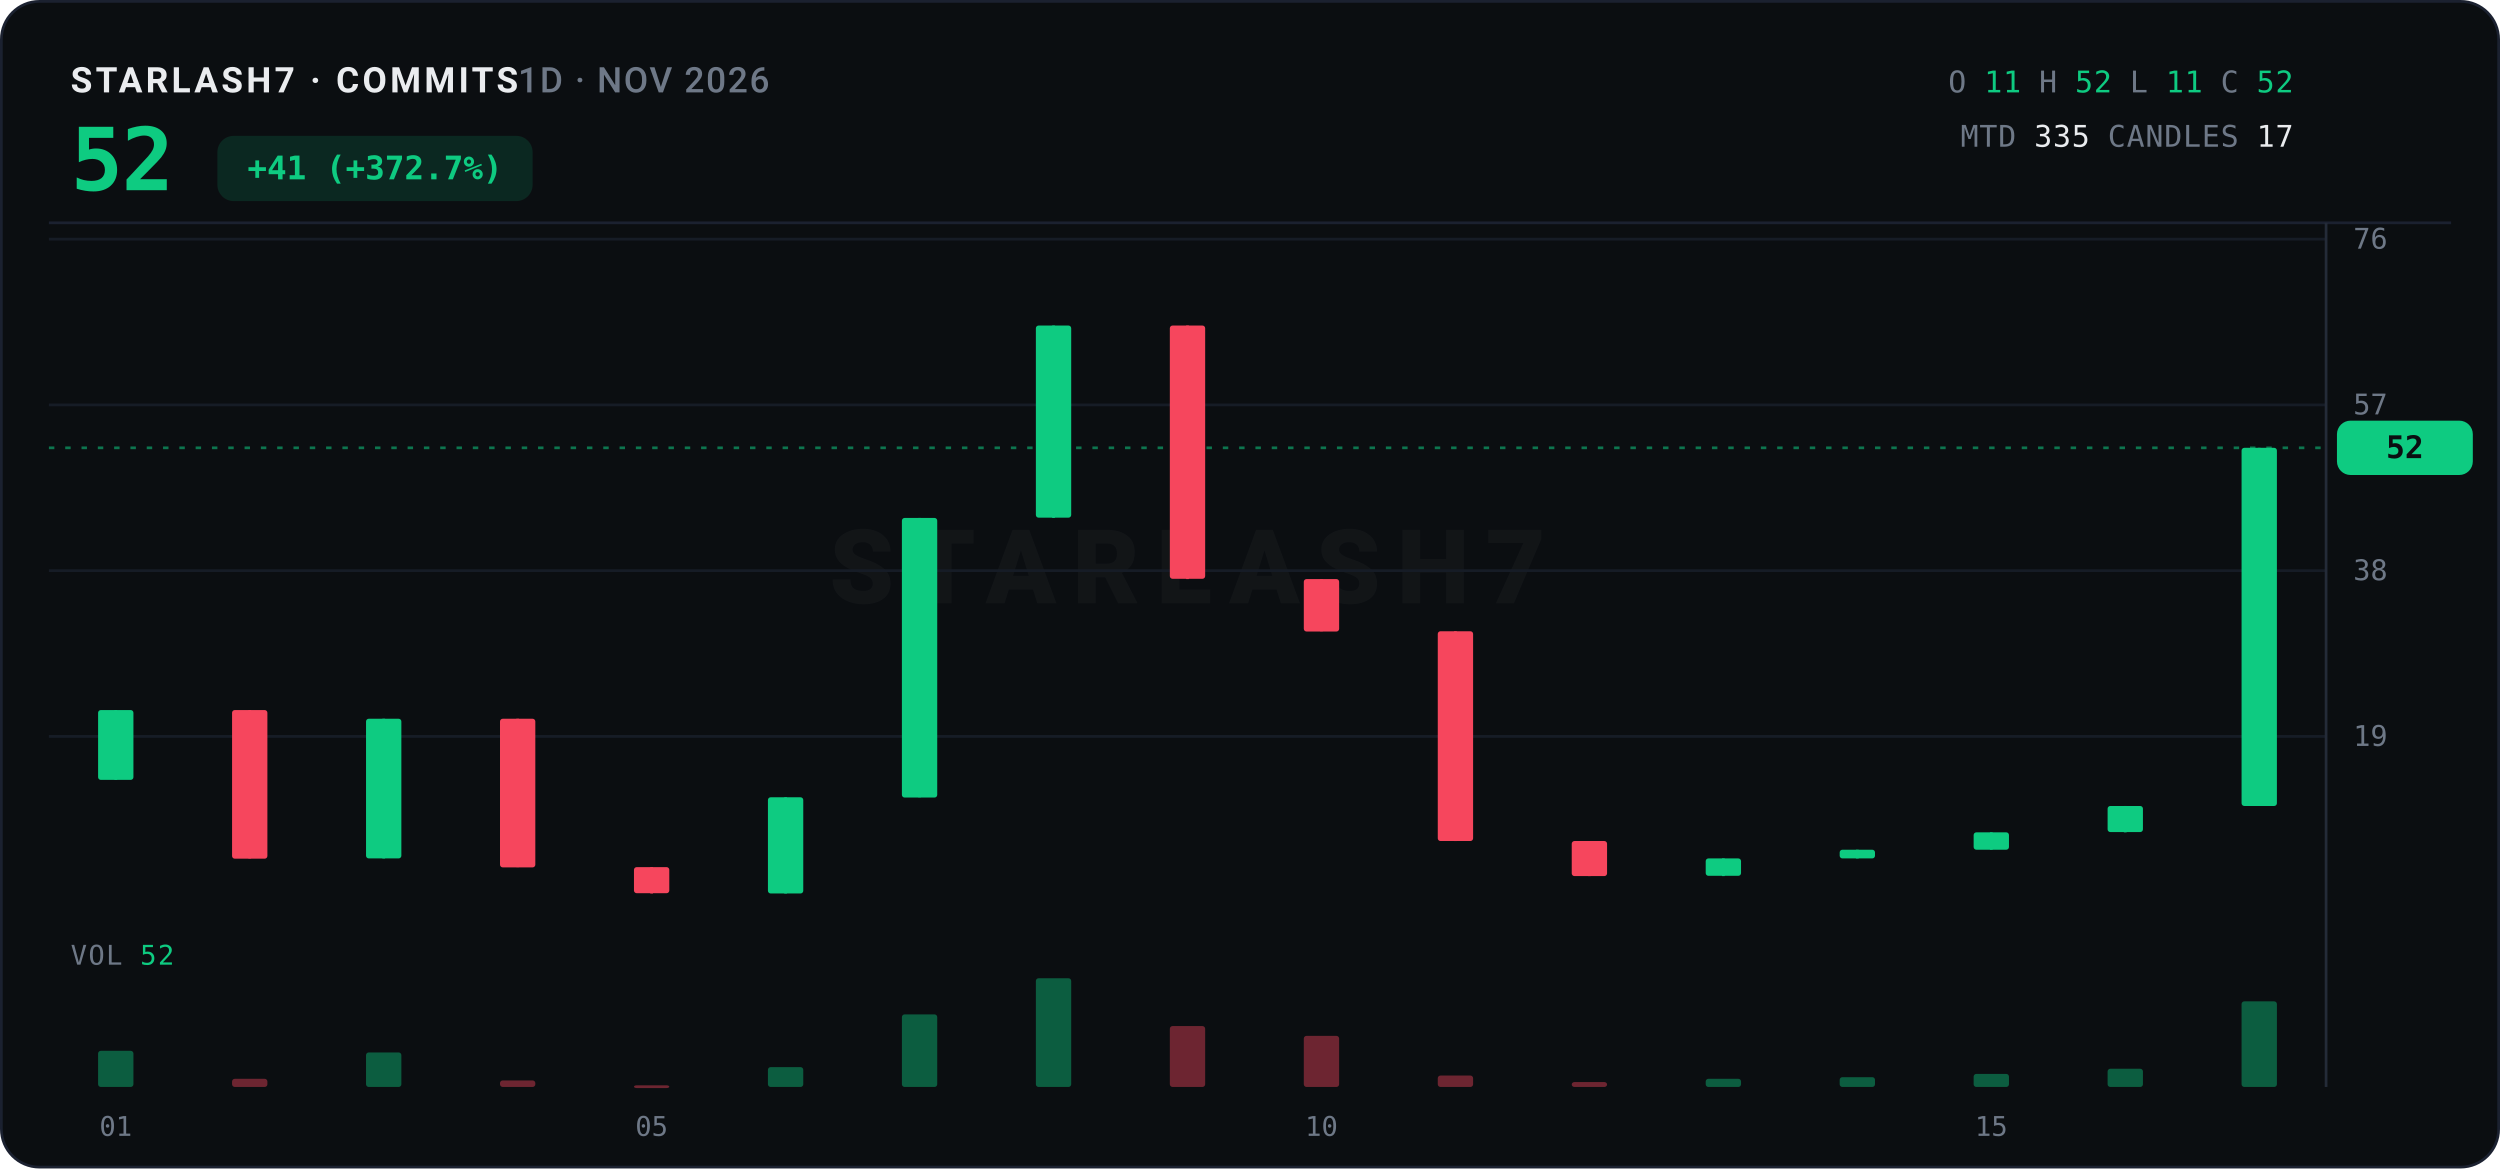
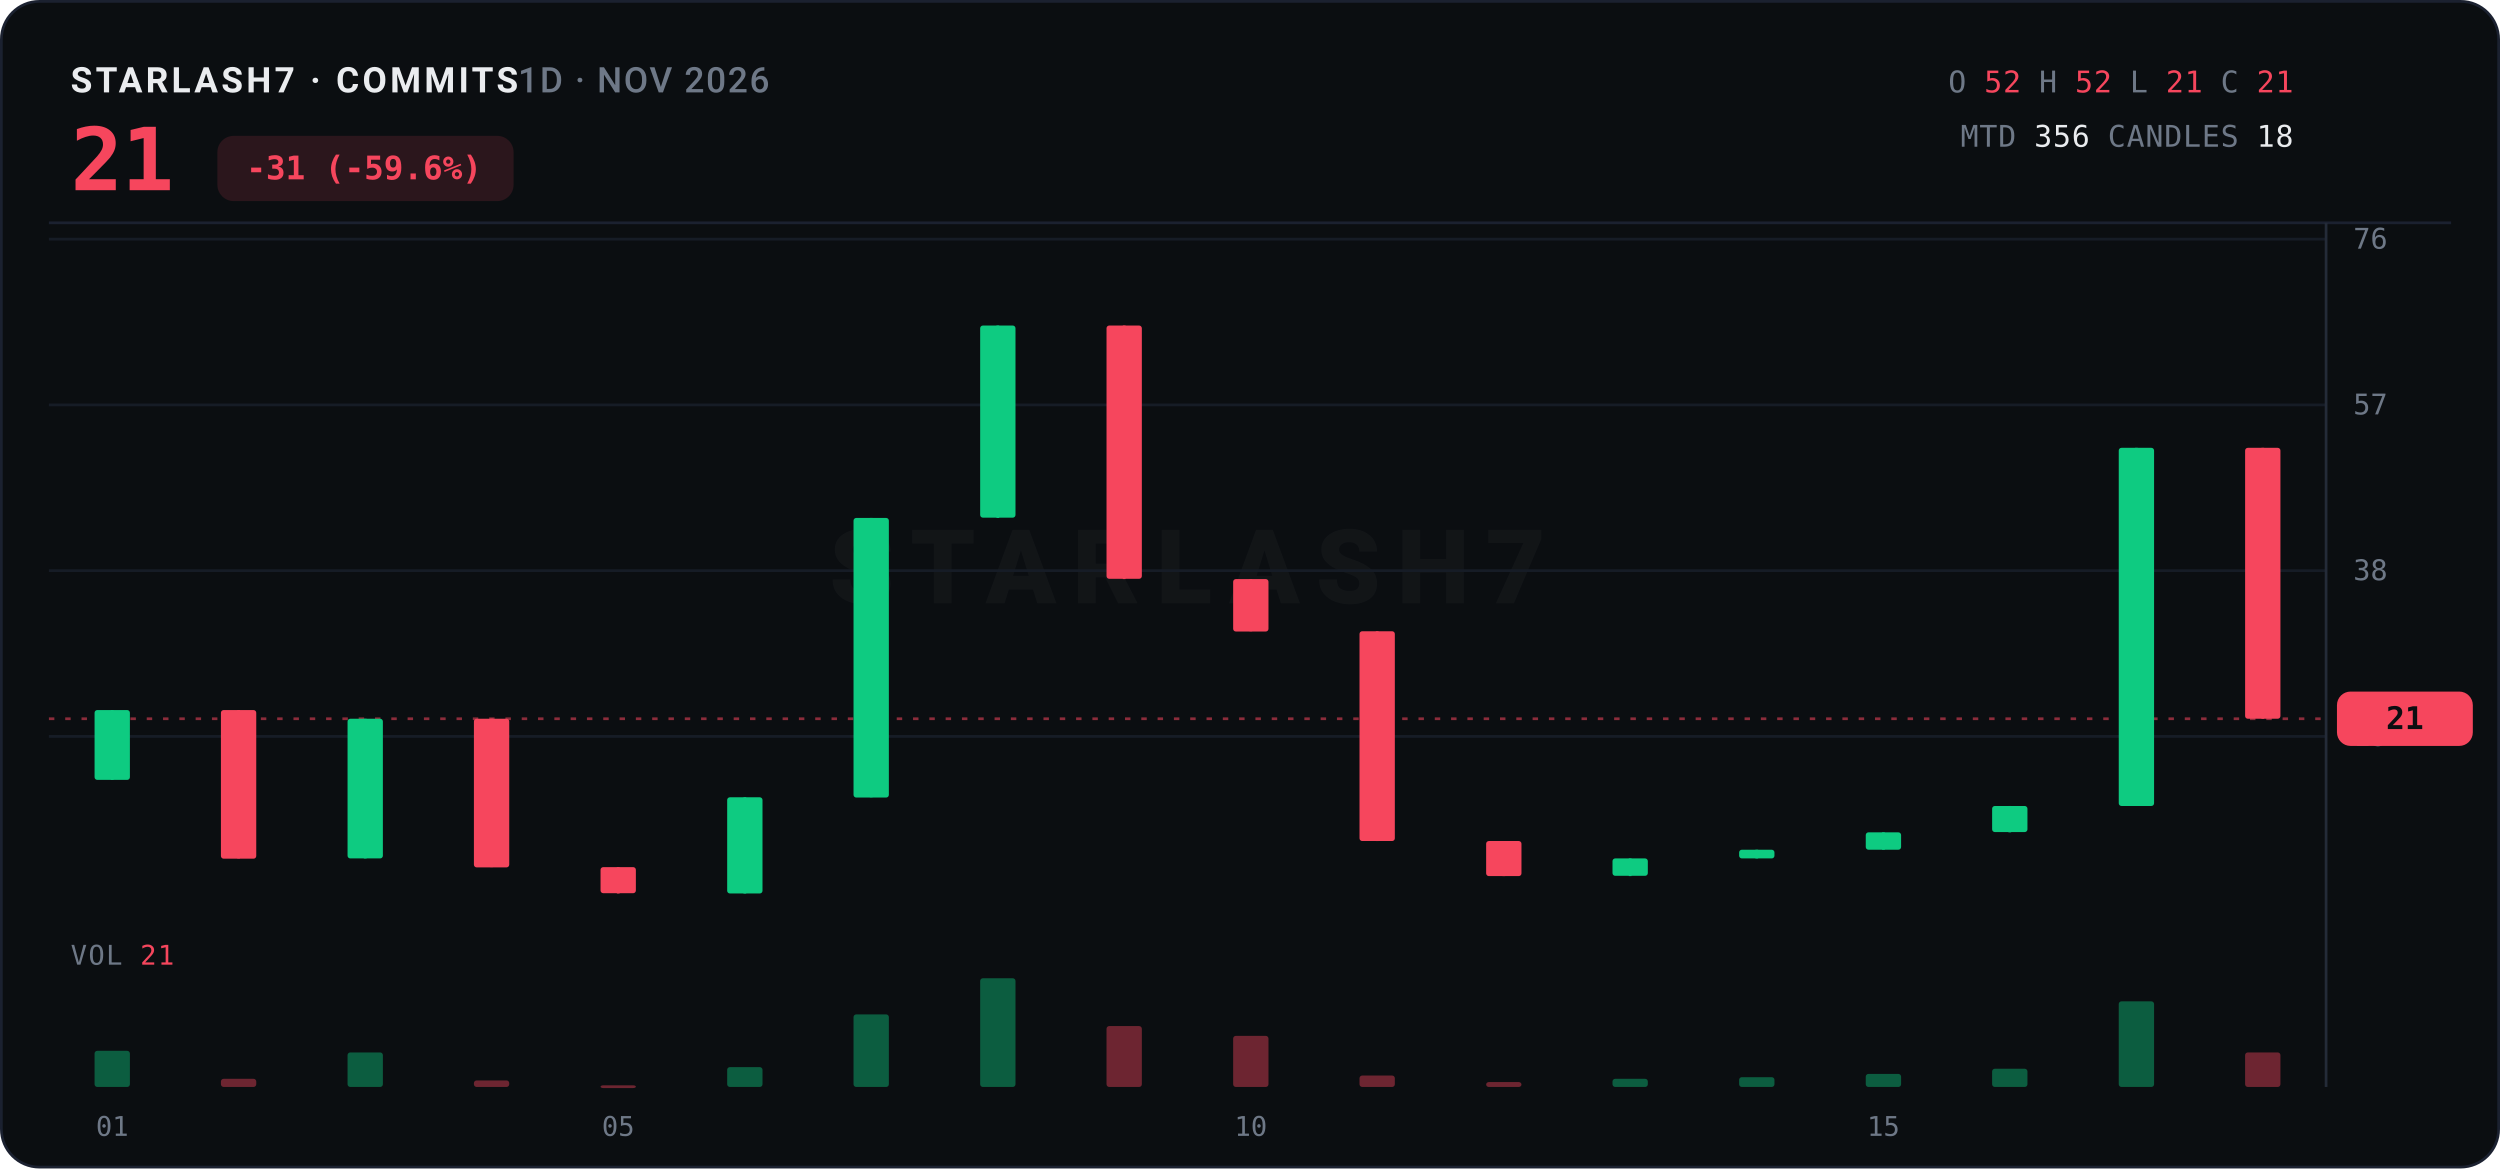
<svg xmlns="http://www.w3.org/2000/svg" width="920" height="430" viewBox="0 0 920 430">
  <rect x="0.5" y="0.5" width="919" height="429" rx="14" fill="#0B0E11" stroke="#1B2130" />
  <text x="26" y="34" font-family="ui-sans-serif,system-ui,-apple-system,'Segoe UI',Roboto,sans-serif" font-size="13" font-weight="700" letter-spacing="1.2" fill="#EAECEF">STARLASH7 · COMMITS<tspan fill="#6E7887" font-weight="500" letter-spacing="0.6">  1D · NOV 2026</tspan>
  </text>
-   <text x="26" y="70" font-family="ui-monospace,'SF Mono',SFMono-Regular,Menlo,Consolas,monospace" font-size="32" font-weight="800" fill="#0ECB81" letter-spacing="-0.5">52</text>
-   <rect x="80" y="50" width="116" height="24" rx="6" fill="#0ECB81" opacity="0.14" />
-   <text x="138" y="66" text-anchor="middle" font-family="ui-monospace,'SF Mono',SFMono-Regular,Menlo,Consolas,monospace" font-size="12" font-weight="700" fill="#0ECB81">+41 (+372.7%)</text>
+   <text x="26" y="70" font-family="ui-monospace,'SF Mono',SFMono-Regular,Menlo,Consolas,monospace" font-size="32" font-weight="800" fill="#F6465D" letter-spacing="-0.5">21</text>
+   <rect x="80" y="50" width="109" height="24" rx="6" fill="#F6465D" opacity="0.14" />
+   <text x="134" y="66" text-anchor="middle" font-family="ui-monospace,'SF Mono',SFMono-Regular,Menlo,Consolas,monospace" font-size="12" font-weight="700" fill="#F6465D">-31 (-59.6%)</text>
  <text x="844" y="34" text-anchor="end" font-family="ui-monospace,'SF Mono',SFMono-Regular,Menlo,Consolas,monospace" font-size="11" letter-spacing="0.3">
    <tspan fill="#6E7887">O</tspan>
-     <tspan fill="#0ECB81">11</tspan>
+     <tspan fill="#F6465D">52</tspan>
    <tspan fill="#6E7887">H</tspan>
-     <tspan fill="#0ECB81">52</tspan>
+     <tspan fill="#F6465D">52</tspan>
    <tspan fill="#6E7887">L</tspan>
-     <tspan fill="#0ECB81">11</tspan>
+     <tspan fill="#F6465D">21</tspan>
    <tspan fill="#6E7887">C</tspan>
-     <tspan fill="#0ECB81">52</tspan>
+     <tspan fill="#F6465D">21</tspan>
  </text>
  <text x="844" y="54" text-anchor="end" font-family="ui-monospace,'SF Mono',SFMono-Regular,Menlo,Consolas,monospace" font-size="11" letter-spacing="0.3">
    <tspan fill="#6E7887">MTD</tspan>
-     <tspan fill="#EAECEF">335</tspan>
+     <tspan fill="#EAECEF">356</tspan>
    <tspan fill="#6E7887">CANDLES</tspan>
-     <tspan fill="#EAECEF">17</tspan>
+     <tspan fill="#EAECEF">18</tspan>
  </text>
  <line x1="18" y1="82" x2="902" y2="82" stroke="#1B2130" stroke-width="1" />
  <text x="437.0" y="222.0" text-anchor="middle" font-family="ui-sans-serif,system-ui,-apple-system,'Segoe UI',Roboto,sans-serif" font-size="38" font-weight="800" letter-spacing="6" fill="#EAECEF" opacity="0.035">STARLASH7</text>
  <line x1="18" y1="271.0" x2="856" y2="271.0" stroke="#161C26" stroke-width="1" />
  <text x="866" y="274.5" font-family="ui-monospace,'SF Mono',SFMono-Regular,Menlo,Consolas,monospace" font-size="10.5" fill="#6E7887">19</text>
  <line x1="18" y1="210.0" x2="856" y2="210.0" stroke="#161C26" stroke-width="1" />
  <text x="866" y="213.5" font-family="ui-monospace,'SF Mono',SFMono-Regular,Menlo,Consolas,monospace" font-size="10.5" fill="#6E7887">38</text>
  <line x1="18" y1="149.0" x2="856" y2="149.0" stroke="#161C26" stroke-width="1" />
  <text x="866" y="152.5" font-family="ui-monospace,'SF Mono',SFMono-Regular,Menlo,Consolas,monospace" font-size="10.5" fill="#6E7887">57</text>
  <line x1="18" y1="88.0" x2="856" y2="88.0" stroke="#161C26" stroke-width="1" />
  <text x="866" y="91.5" font-family="ui-monospace,'SF Mono',SFMono-Regular,Menlo,Consolas,monospace" font-size="10.5" fill="#6E7887">76</text>
  <line x1="856" y1="82" x2="856" y2="400" stroke="#242B38" stroke-width="1" />
-   <line x1="18" y1="164.8" x2="856" y2="164.8" stroke="#0ECB81" stroke-width="1" stroke-dasharray="2 4" opacity="0.55" />
-   <rect x="860" y="154.8" width="50" height="20" rx="5" fill="#0ECB81" />
-   <text x="885.0" y="168.6" text-anchor="middle" font-family="ui-monospace,'SF Mono',SFMono-Regular,Menlo,Consolas,monospace" font-size="11.5" font-weight="800" fill="#0B0E11">52</text>
-   <line x1="42.6" y1="261.3" x2="42.6" y2="287.0" stroke="#0ECB81" stroke-width="1" />
-   <rect x="36.1" y="261.3" width="13.0" height="25.7" rx="1" fill="#0ECB81" />
-   <line x1="91.9" y1="261.3" x2="91.9" y2="315.9" stroke="#F6465D" stroke-width="1" />
-   <rect x="85.4" y="261.3" width="13.0" height="54.7" rx="1" fill="#F6465D" />
-   <line x1="141.2" y1="264.5" x2="141.2" y2="315.9" stroke="#0ECB81" stroke-width="1" />
-   <rect x="134.7" y="264.5" width="13.0" height="51.4" rx="1" fill="#0ECB81" />
-   <line x1="190.5" y1="264.5" x2="190.5" y2="319.1" stroke="#F6465D" stroke-width="1" />
-   <rect x="184.0" y="264.5" width="13.0" height="54.7" rx="1" fill="#F6465D" />
-   <line x1="239.8" y1="319.1" x2="239.8" y2="328.8" stroke="#F6465D" stroke-width="1" />
-   <rect x="233.3" y="319.1" width="13.0" height="9.6" rx="1" fill="#F6465D" />
-   <line x1="289.1" y1="293.4" x2="289.1" y2="328.8" stroke="#0ECB81" stroke-width="1" />
-   <rect x="282.6" y="293.4" width="13.0" height="35.4" rx="1" fill="#0ECB81" />
-   <line x1="338.4" y1="190.6" x2="338.4" y2="293.4" stroke="#0ECB81" stroke-width="1" />
-   <rect x="331.9" y="190.6" width="13.0" height="102.9" rx="1" fill="#0ECB81" />
-   <line x1="387.7" y1="119.8" x2="387.7" y2="190.6" stroke="#0ECB81" stroke-width="1" />
-   <rect x="381.2" y="119.8" width="13.0" height="70.7" rx="1" fill="#0ECB81" />
-   <line x1="437.0" y1="119.8" x2="437.0" y2="213.1" stroke="#F6465D" stroke-width="1" />
-   <rect x="430.5" y="119.8" width="13.0" height="93.2" rx="1" fill="#F6465D" />
-   <line x1="486.3" y1="213.1" x2="486.3" y2="232.3" stroke="#F6465D" stroke-width="1" />
-   <rect x="479.8" y="213.1" width="13.0" height="19.3" rx="1" fill="#F6465D" />
-   <line x1="535.6" y1="232.3" x2="535.6" y2="309.5" stroke="#F6465D" stroke-width="1" />
-   <rect x="529.1" y="232.3" width="13.0" height="77.2" rx="1" fill="#F6465D" />
-   <line x1="584.9" y1="309.5" x2="584.9" y2="322.4" stroke="#F6465D" stroke-width="1" />
-   <rect x="578.4" y="309.5" width="13.0" height="12.9" rx="1" fill="#F6465D" />
-   <line x1="634.2" y1="315.9" x2="634.2" y2="322.4" stroke="#0ECB81" stroke-width="1" />
-   <rect x="627.7" y="315.9" width="13.0" height="6.4" rx="1" fill="#0ECB81" />
-   <line x1="683.5" y1="312.7" x2="683.5" y2="315.9" stroke="#0ECB81" stroke-width="1" />
-   <rect x="677.0" y="312.7" width="13.0" height="3.2" rx="1" fill="#0ECB81" />
-   <line x1="732.8" y1="306.3" x2="732.8" y2="312.7" stroke="#0ECB81" stroke-width="1" />
-   <rect x="726.3" y="306.3" width="13.0" height="6.4" rx="1" fill="#0ECB81" />
-   <line x1="782.1" y1="296.6" x2="782.1" y2="306.3" stroke="#0ECB81" stroke-width="1" />
-   <rect x="775.6" y="296.6" width="13.0" height="9.6" rx="1" fill="#0ECB81" />
-   <line x1="831.4" y1="164.8" x2="831.4" y2="296.6" stroke="#0ECB81" stroke-width="1" />
-   <rect x="824.9" y="164.8" width="13.0" height="131.8" rx="1" fill="#0ECB81" />
-   <text x="26" y="355" font-family="ui-monospace,'SF Mono',SFMono-Regular,Menlo,Consolas,monospace" font-size="10" letter-spacing="0.5" fill="#6E7887">VOL <tspan fill="#0ECB81">52</tspan>
+   <line x1="18" y1="264.5" x2="856" y2="264.5" stroke="#F6465D" stroke-width="1" stroke-dasharray="2 4" opacity="0.55" />
+   <rect x="860" y="254.5" width="50" height="20" rx="5" fill="#F6465D" />
+   <text x="885.0" y="268.3" text-anchor="middle" font-family="ui-monospace,'SF Mono',SFMono-Regular,Menlo,Consolas,monospace" font-size="11.5" font-weight="800" fill="#0B0E11">21</text>
+   <line x1="41.3" y1="261.3" x2="41.3" y2="287.0" stroke="#0ECB81" stroke-width="1" />
+   <rect x="34.8" y="261.3" width="13.0" height="25.7" rx="1" fill="#0ECB81" />
+   <line x1="87.8" y1="261.3" x2="87.8" y2="315.9" stroke="#F6465D" stroke-width="1" />
+   <rect x="81.3" y="261.3" width="13.0" height="54.7" rx="1" fill="#F6465D" />
+   <line x1="134.4" y1="264.5" x2="134.4" y2="315.9" stroke="#0ECB81" stroke-width="1" />
+   <rect x="127.9" y="264.5" width="13.0" height="51.4" rx="1" fill="#0ECB81" />
+   <line x1="180.9" y1="264.5" x2="180.9" y2="319.1" stroke="#F6465D" stroke-width="1" />
+   <rect x="174.4" y="264.5" width="13.0" height="54.7" rx="1" fill="#F6465D" />
+   <line x1="227.5" y1="319.1" x2="227.5" y2="328.8" stroke="#F6465D" stroke-width="1" />
+   <rect x="221.0" y="319.1" width="13.0" height="9.6" rx="1" fill="#F6465D" />
+   <line x1="274.1" y1="293.4" x2="274.1" y2="328.8" stroke="#0ECB81" stroke-width="1" />
+   <rect x="267.6" y="293.4" width="13.0" height="35.4" rx="1" fill="#0ECB81" />
+   <line x1="320.6" y1="190.6" x2="320.6" y2="293.4" stroke="#0ECB81" stroke-width="1" />
+   <rect x="314.1" y="190.6" width="13.0" height="102.9" rx="1" fill="#0ECB81" />
+   <line x1="367.2" y1="119.8" x2="367.2" y2="190.6" stroke="#0ECB81" stroke-width="1" />
+   <rect x="360.7" y="119.8" width="13.0" height="70.7" rx="1" fill="#0ECB81" />
+   <line x1="413.7" y1="119.8" x2="413.7" y2="213.1" stroke="#F6465D" stroke-width="1" />
+   <rect x="407.2" y="119.8" width="13.0" height="93.2" rx="1" fill="#F6465D" />
+   <line x1="460.3" y1="213.1" x2="460.3" y2="232.3" stroke="#F6465D" stroke-width="1" />
+   <rect x="453.8" y="213.1" width="13.0" height="19.3" rx="1" fill="#F6465D" />
+   <line x1="506.8" y1="232.3" x2="506.8" y2="309.5" stroke="#F6465D" stroke-width="1" />
+   <rect x="500.3" y="232.3" width="13.0" height="77.2" rx="1" fill="#F6465D" />
+   <line x1="553.4" y1="309.5" x2="553.4" y2="322.4" stroke="#F6465D" stroke-width="1" />
+   <rect x="546.9" y="309.5" width="13.0" height="12.9" rx="1" fill="#F6465D" />
+   <line x1="599.9" y1="315.9" x2="599.9" y2="322.4" stroke="#0ECB81" stroke-width="1" />
+   <rect x="593.4" y="315.9" width="13.0" height="6.4" rx="1" fill="#0ECB81" />
+   <line x1="646.5" y1="312.7" x2="646.5" y2="315.9" stroke="#0ECB81" stroke-width="1" />
+   <rect x="640.0" y="312.7" width="13.0" height="3.2" rx="1" fill="#0ECB81" />
+   <line x1="693.1" y1="306.3" x2="693.1" y2="312.7" stroke="#0ECB81" stroke-width="1" />
+   <rect x="686.6" y="306.3" width="13.0" height="6.4" rx="1" fill="#0ECB81" />
+   <line x1="739.6" y1="296.6" x2="739.6" y2="306.3" stroke="#0ECB81" stroke-width="1" />
+   <rect x="733.1" y="296.6" width="13.0" height="9.6" rx="1" fill="#0ECB81" />
+   <line x1="786.2" y1="164.8" x2="786.2" y2="296.6" stroke="#0ECB81" stroke-width="1" />
+   <rect x="779.7" y="164.8" width="13.0" height="131.8" rx="1" fill="#0ECB81" />
+   <line x1="832.7" y1="164.8" x2="832.7" y2="264.5" stroke="#F6465D" stroke-width="1" />
+   <rect x="826.2" y="164.8" width="13.0" height="99.7" rx="1" fill="#F6465D" />
+   <text x="26" y="355" font-family="ui-monospace,'SF Mono',SFMono-Regular,Menlo,Consolas,monospace" font-size="10" letter-spacing="0.5" fill="#6E7887">VOL <tspan fill="#F6465D">21</tspan>
  </text>
-   <rect x="36.1" y="386.7" width="13.0" height="13.3" rx="1" fill="#0ECB81" opacity="0.42" />
-   <rect x="85.4" y="397.0" width="13.0" height="3.0" rx="1" fill="#F6465D" opacity="0.42" />
-   <rect x="134.7" y="387.3" width="13.0" height="12.7" rx="1" fill="#0ECB81" opacity="0.42" />
-   <rect x="184.0" y="397.6" width="13.0" height="2.4" rx="1" fill="#F6465D" opacity="0.42" />
-   <rect x="233.3" y="399.4" width="13.0" height="1.0" rx="1" fill="#F6465D" opacity="0.42" />
-   <rect x="282.6" y="392.7" width="13.0" height="7.3" rx="1" fill="#0ECB81" opacity="0.42" />
-   <rect x="331.9" y="373.3" width="13.0" height="26.7" rx="1" fill="#0ECB81" opacity="0.42" />
-   <rect x="381.2" y="360.0" width="13.0" height="40.0" rx="1" fill="#0ECB81" opacity="0.42" />
-   <rect x="430.5" y="377.6" width="13.0" height="22.4" rx="1" fill="#F6465D" opacity="0.42" />
-   <rect x="479.8" y="381.2" width="13.0" height="18.8" rx="1" fill="#F6465D" opacity="0.42" />
-   <rect x="529.1" y="395.8" width="13.0" height="4.2" rx="1" fill="#F6465D" opacity="0.42" />
-   <rect x="578.4" y="398.2" width="13.0" height="1.8" rx="1" fill="#F6465D" opacity="0.42" />
-   <rect x="627.7" y="397.0" width="13.0" height="3.0" rx="1" fill="#0ECB81" opacity="0.42" />
-   <rect x="677.0" y="396.4" width="13.0" height="3.6" rx="1" fill="#0ECB81" opacity="0.42" />
-   <rect x="726.3" y="395.2" width="13.0" height="4.8" rx="1" fill="#0ECB81" opacity="0.42" />
-   <rect x="775.6" y="393.3" width="13.0" height="6.7" rx="1" fill="#0ECB81" opacity="0.42" />
-   <rect x="824.9" y="368.5" width="13.0" height="31.5" rx="1" fill="#0ECB81" opacity="0.42" />
-   <text x="42.6" y="418" text-anchor="middle" font-family="ui-monospace,'SF Mono',SFMono-Regular,Menlo,Consolas,monospace" font-size="10" fill="#6E7887">01</text>
-   <text x="239.8" y="418" text-anchor="middle" font-family="ui-monospace,'SF Mono',SFMono-Regular,Menlo,Consolas,monospace" font-size="10" fill="#6E7887">05</text>
-   <text x="486.3" y="418" text-anchor="middle" font-family="ui-monospace,'SF Mono',SFMono-Regular,Menlo,Consolas,monospace" font-size="10" fill="#6E7887">10</text>
-   <text x="732.8" y="418" text-anchor="middle" font-family="ui-monospace,'SF Mono',SFMono-Regular,Menlo,Consolas,monospace" font-size="10" fill="#6E7887">15</text>
+   <rect x="34.8" y="386.7" width="13.0" height="13.3" rx="1" fill="#0ECB81" opacity="0.42" />
+   <rect x="81.3" y="397.0" width="13.0" height="3.0" rx="1" fill="#F6465D" opacity="0.42" />
+   <rect x="127.9" y="387.3" width="13.0" height="12.7" rx="1" fill="#0ECB81" opacity="0.42" />
+   <rect x="174.4" y="397.6" width="13.0" height="2.4" rx="1" fill="#F6465D" opacity="0.42" />
+   <rect x="221.0" y="399.4" width="13.0" height="1.0" rx="1" fill="#F6465D" opacity="0.42" />
+   <rect x="267.6" y="392.7" width="13.0" height="7.3" rx="1" fill="#0ECB81" opacity="0.42" />
+   <rect x="314.1" y="373.3" width="13.0" height="26.7" rx="1" fill="#0ECB81" opacity="0.42" />
+   <rect x="360.7" y="360.0" width="13.0" height="40.0" rx="1" fill="#0ECB81" opacity="0.42" />
+   <rect x="407.2" y="377.6" width="13.0" height="22.4" rx="1" fill="#F6465D" opacity="0.42" />
+   <rect x="453.8" y="381.2" width="13.0" height="18.8" rx="1" fill="#F6465D" opacity="0.42" />
+   <rect x="500.3" y="395.8" width="13.0" height="4.2" rx="1" fill="#F6465D" opacity="0.42" />
+   <rect x="546.9" y="398.2" width="13.0" height="1.8" rx="1" fill="#F6465D" opacity="0.42" />
+   <rect x="593.4" y="397.0" width="13.0" height="3.0" rx="1" fill="#0ECB81" opacity="0.42" />
+   <rect x="640.0" y="396.4" width="13.0" height="3.6" rx="1" fill="#0ECB81" opacity="0.42" />
+   <rect x="686.6" y="395.2" width="13.0" height="4.8" rx="1" fill="#0ECB81" opacity="0.42" />
+   <rect x="733.1" y="393.3" width="13.0" height="6.7" rx="1" fill="#0ECB81" opacity="0.42" />
+   <rect x="779.7" y="368.5" width="13.0" height="31.5" rx="1" fill="#0ECB81" opacity="0.42" />
+   <rect x="826.2" y="387.3" width="13.0" height="12.7" rx="1" fill="#F6465D" opacity="0.42" />
+   <text x="41.3" y="418" text-anchor="middle" font-family="ui-monospace,'SF Mono',SFMono-Regular,Menlo,Consolas,monospace" font-size="10" fill="#6E7887">01</text>
+   <text x="227.5" y="418" text-anchor="middle" font-family="ui-monospace,'SF Mono',SFMono-Regular,Menlo,Consolas,monospace" font-size="10" fill="#6E7887">05</text>
+   <text x="460.3" y="418" text-anchor="middle" font-family="ui-monospace,'SF Mono',SFMono-Regular,Menlo,Consolas,monospace" font-size="10" fill="#6E7887">10</text>
+   <text x="693.1" y="418" text-anchor="middle" font-family="ui-monospace,'SF Mono',SFMono-Regular,Menlo,Consolas,monospace" font-size="10" fill="#6E7887">15</text>
</svg>
